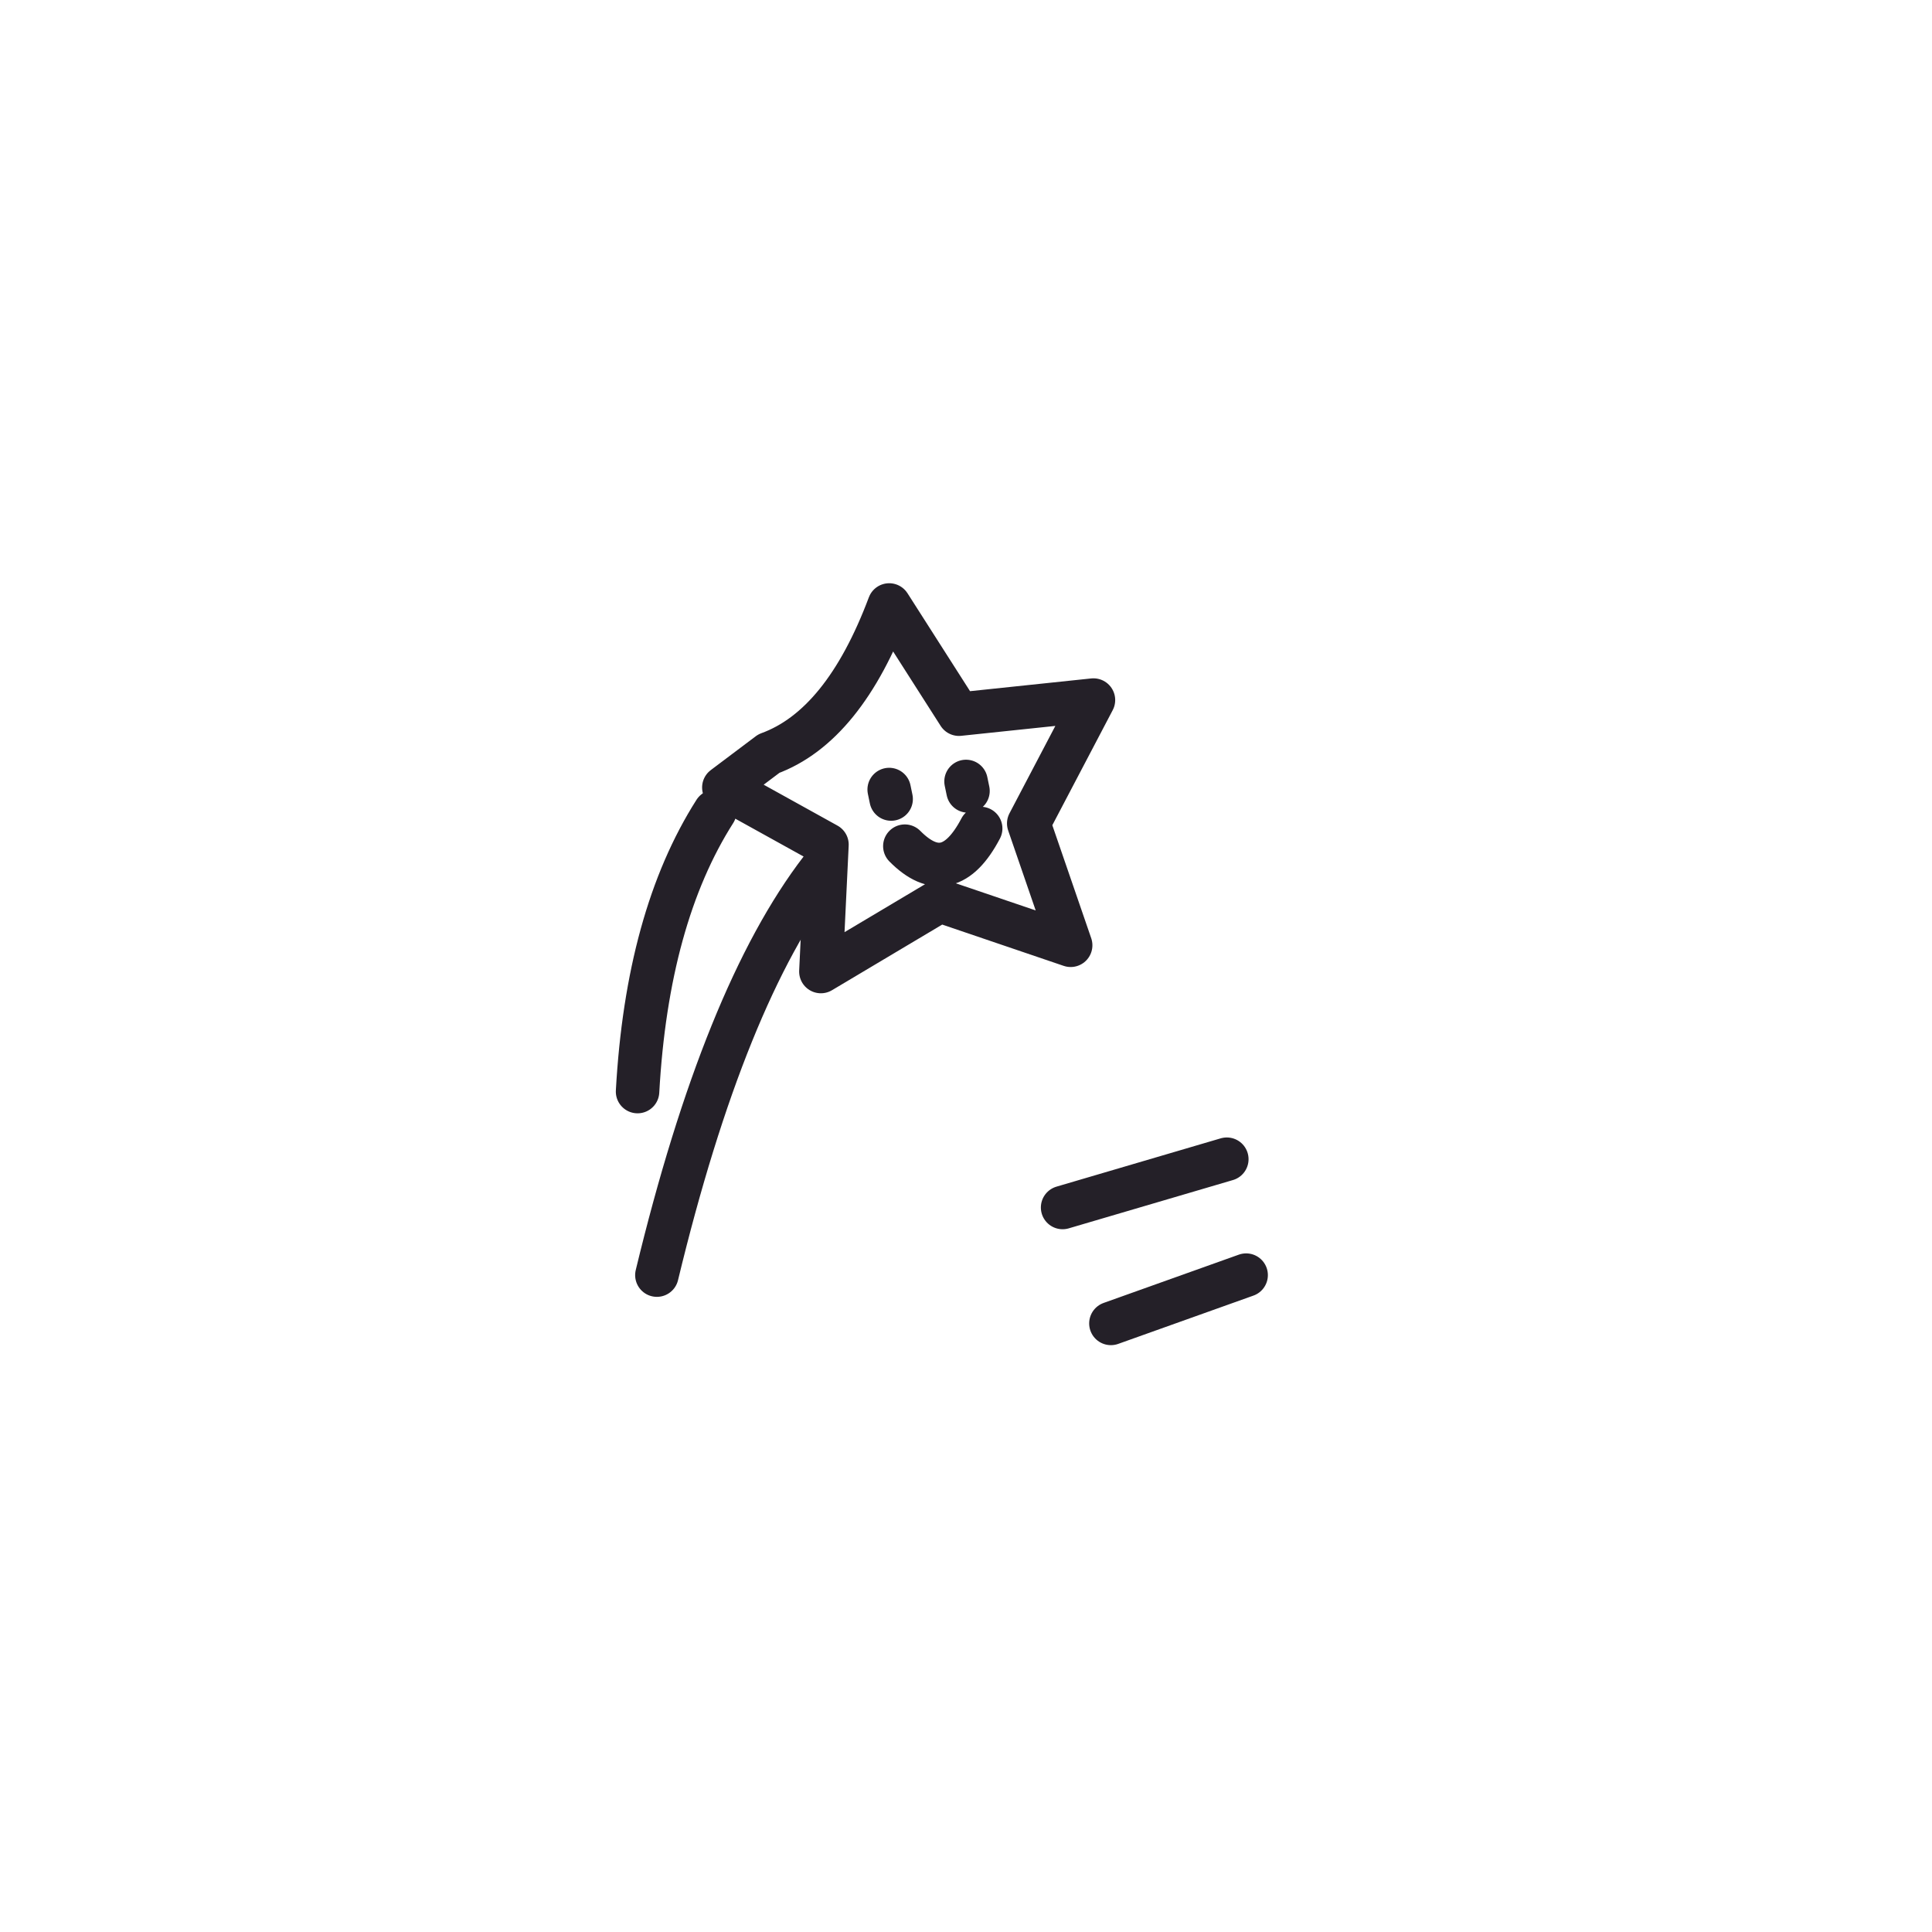
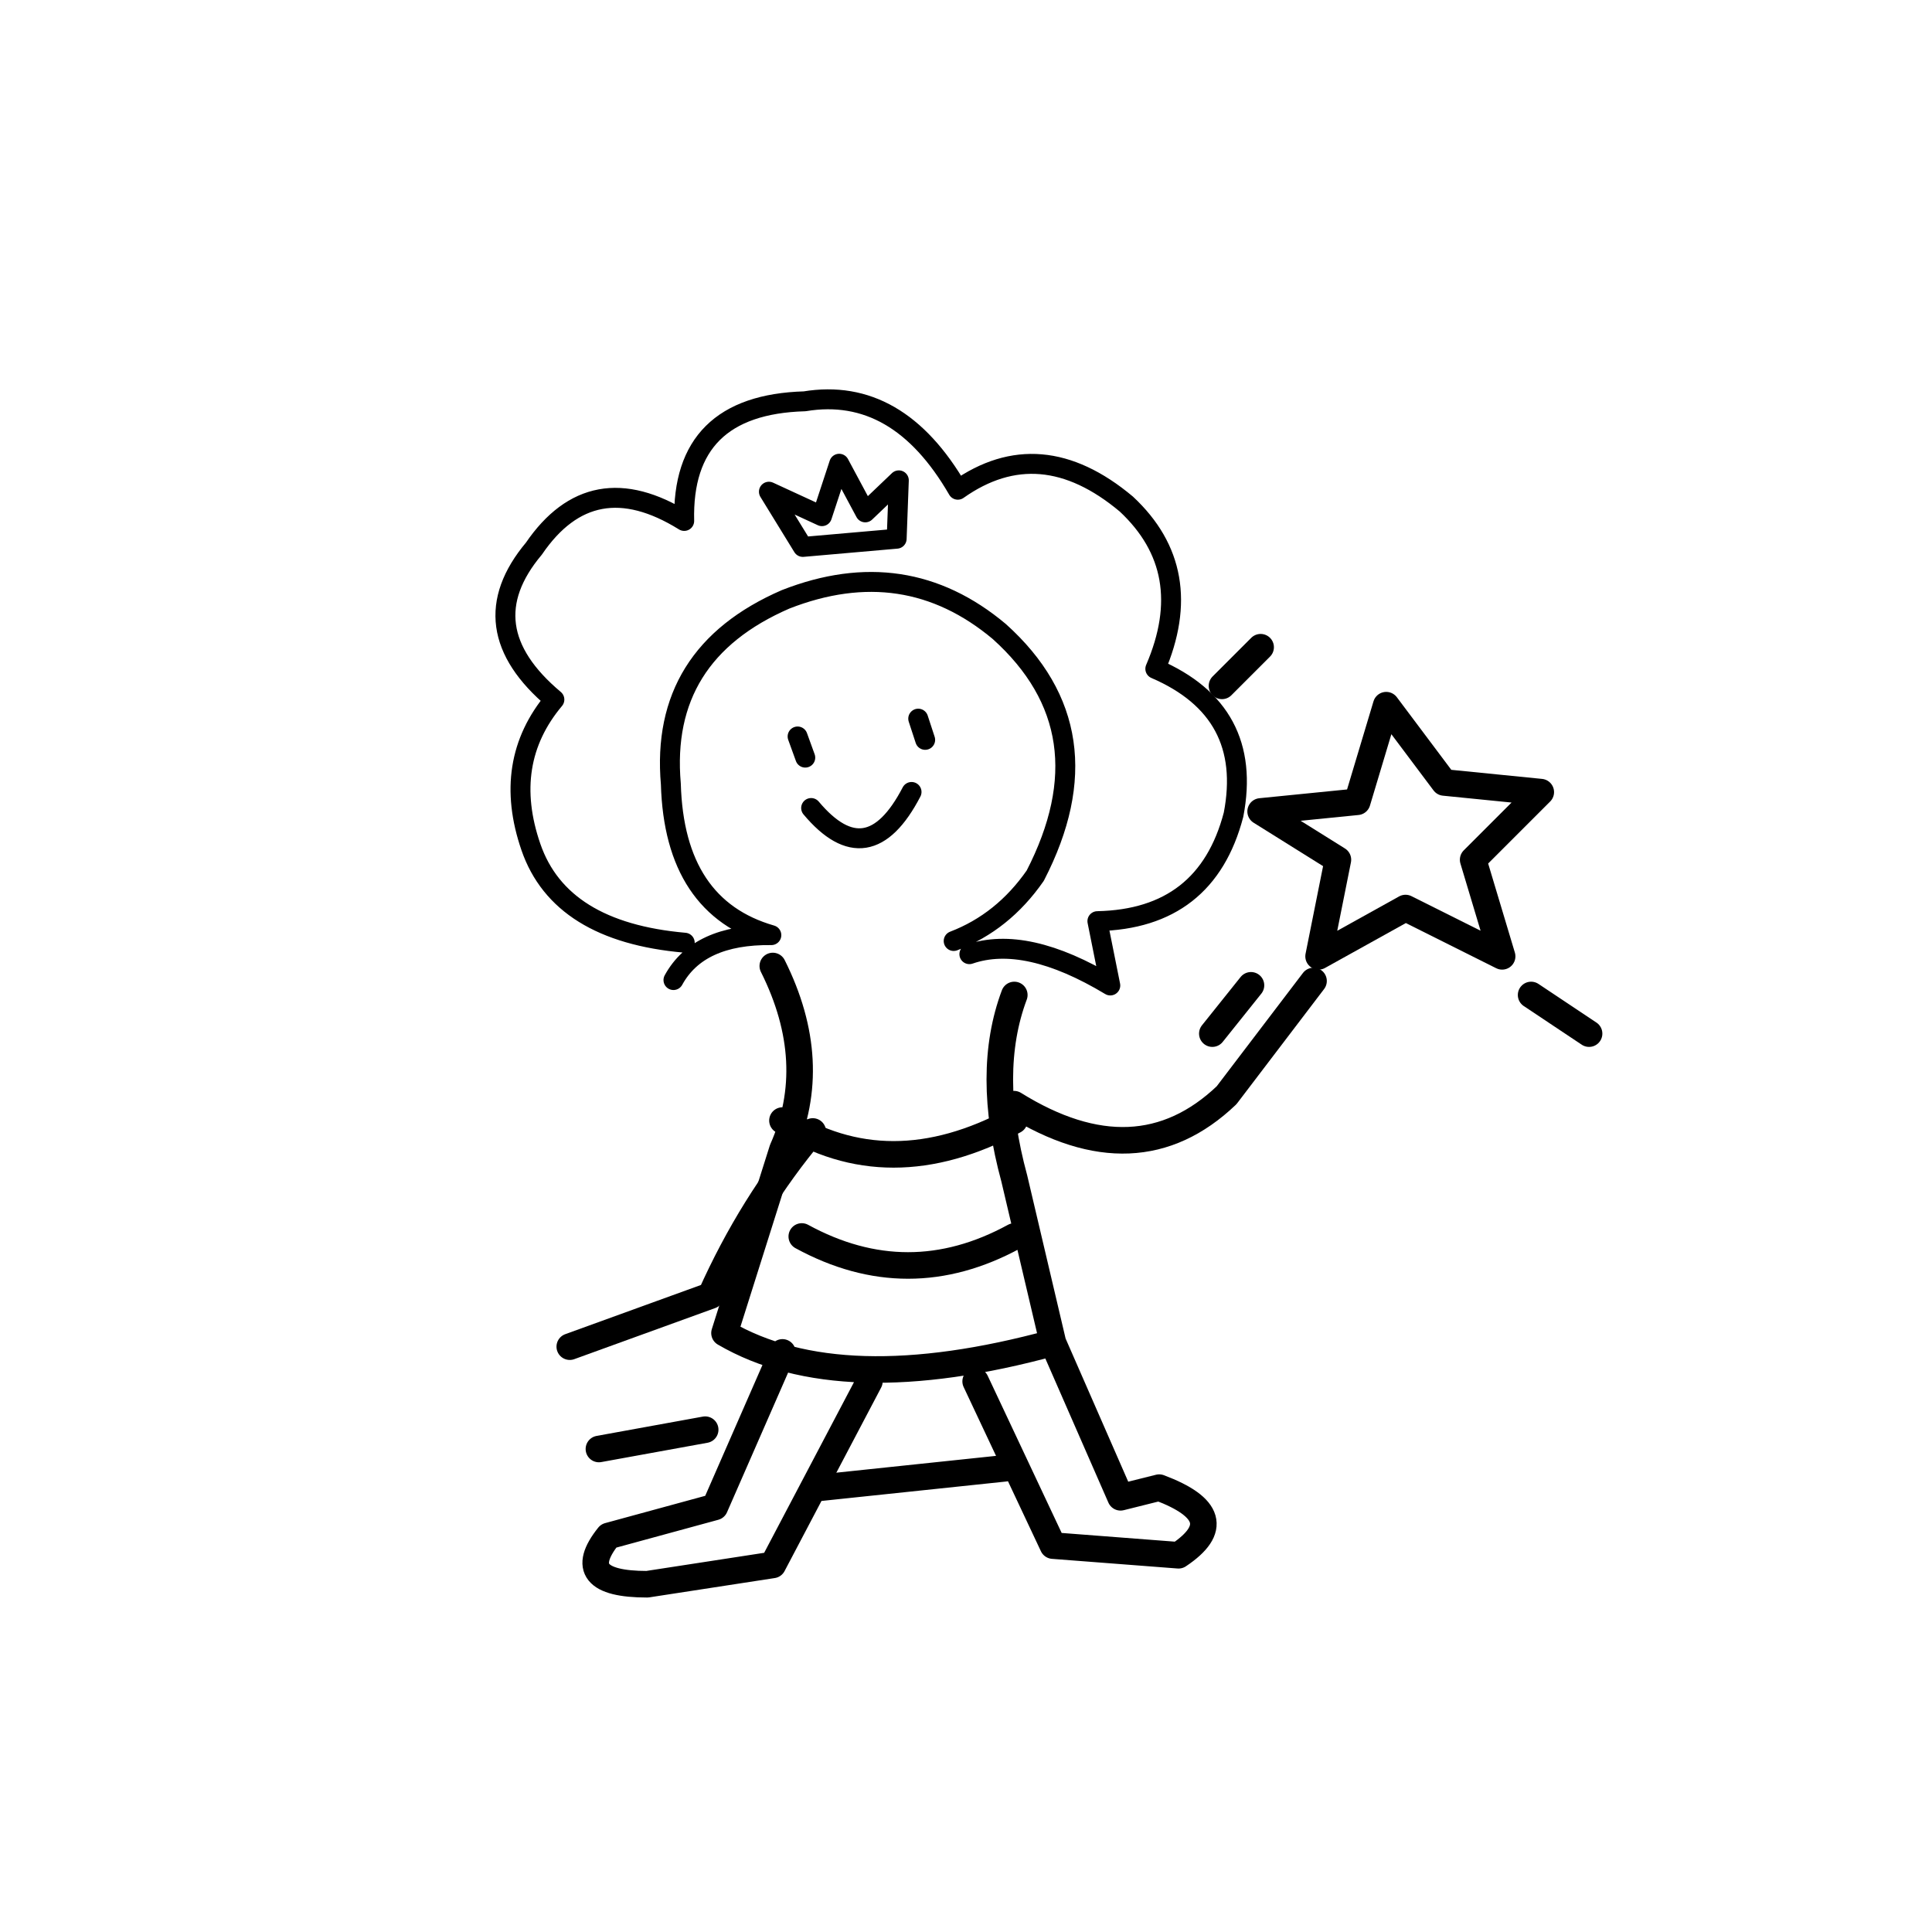
<svg xmlns="http://www.w3.org/2000/svg" viewBox="0 0 200 200">
-   <g fill="none" stroke="#242028" stroke-width="4.5" stroke-linecap="round" stroke-linejoin="round">
-     <path d="M68 132Q75 103 85 90 M66 113Q67 95 74 84 M110 125l17 -5 M115 137l14 -5" />
-     <path d="M82 79Q90 77 96 65L102 77 116 77 108 89 111 102 98 96 85 102 87 89 77 82Z M94 84l.1 1 M102 84l.1 1 M95 90q4 5 8 -1" transform="rotate(-6 100 100) translate(0 -3)" />
+   <g fill="none" stroke="#000" stroke-width="2.75" stroke-linecap="round" stroke-linejoin="round">
+     <path d="M68 101Q51 98 48 86T53 66Q42 55 52 45Q61 34 73 43Q74 27 91 28Q104 27 111 42Q123 35 134 46Q143 56 136 69Q149 76 145 90Q140 104 125 103L126 112Q115 104 107 106M66 106q4-6 14-5 M80 101Q67 96 68 79Q68 61 86 55Q103 50 115 62Q129 77 117 96Q112 102 105 104 M86 74l.8 3m16-4 .7 3 M87 84q7 10 14-1 M89 48l-4-8 7 4 3-7 3 7 5-4-1 8z" transform="translate(20 20) scale(.75) rotate(-5 96 104)" />
+     <path d="M80 100q5 10 1 19l-6 19q12 7 34 1l-4-17q-3-11 0-19 M81 116q11 7 24 0m-22 12q11 6 22 0 M81 140l-7 16-11 3q-4 5 4 5l13-2 10-19m11 0 8 17 13 1q6-4-2-7l-4 1-7-16" />
+     <path d="M62 150l11-2m12 6 19-2" opacity="1" />
+     <path d="M84 116q-7 7-12 16l-15 4m48-21q12 9 22 1l10-11" transform="rotate(-5 97 115)" />
+     <path d="M142 81l3-10 6 8 10 1-7 7 3 10-10-5-9 5 2-10-8-5z M128 69l4-4m28 36 6 4m-35-5-4 5" transform="translate(-1.5 2)" />
  </g>
</svg>
